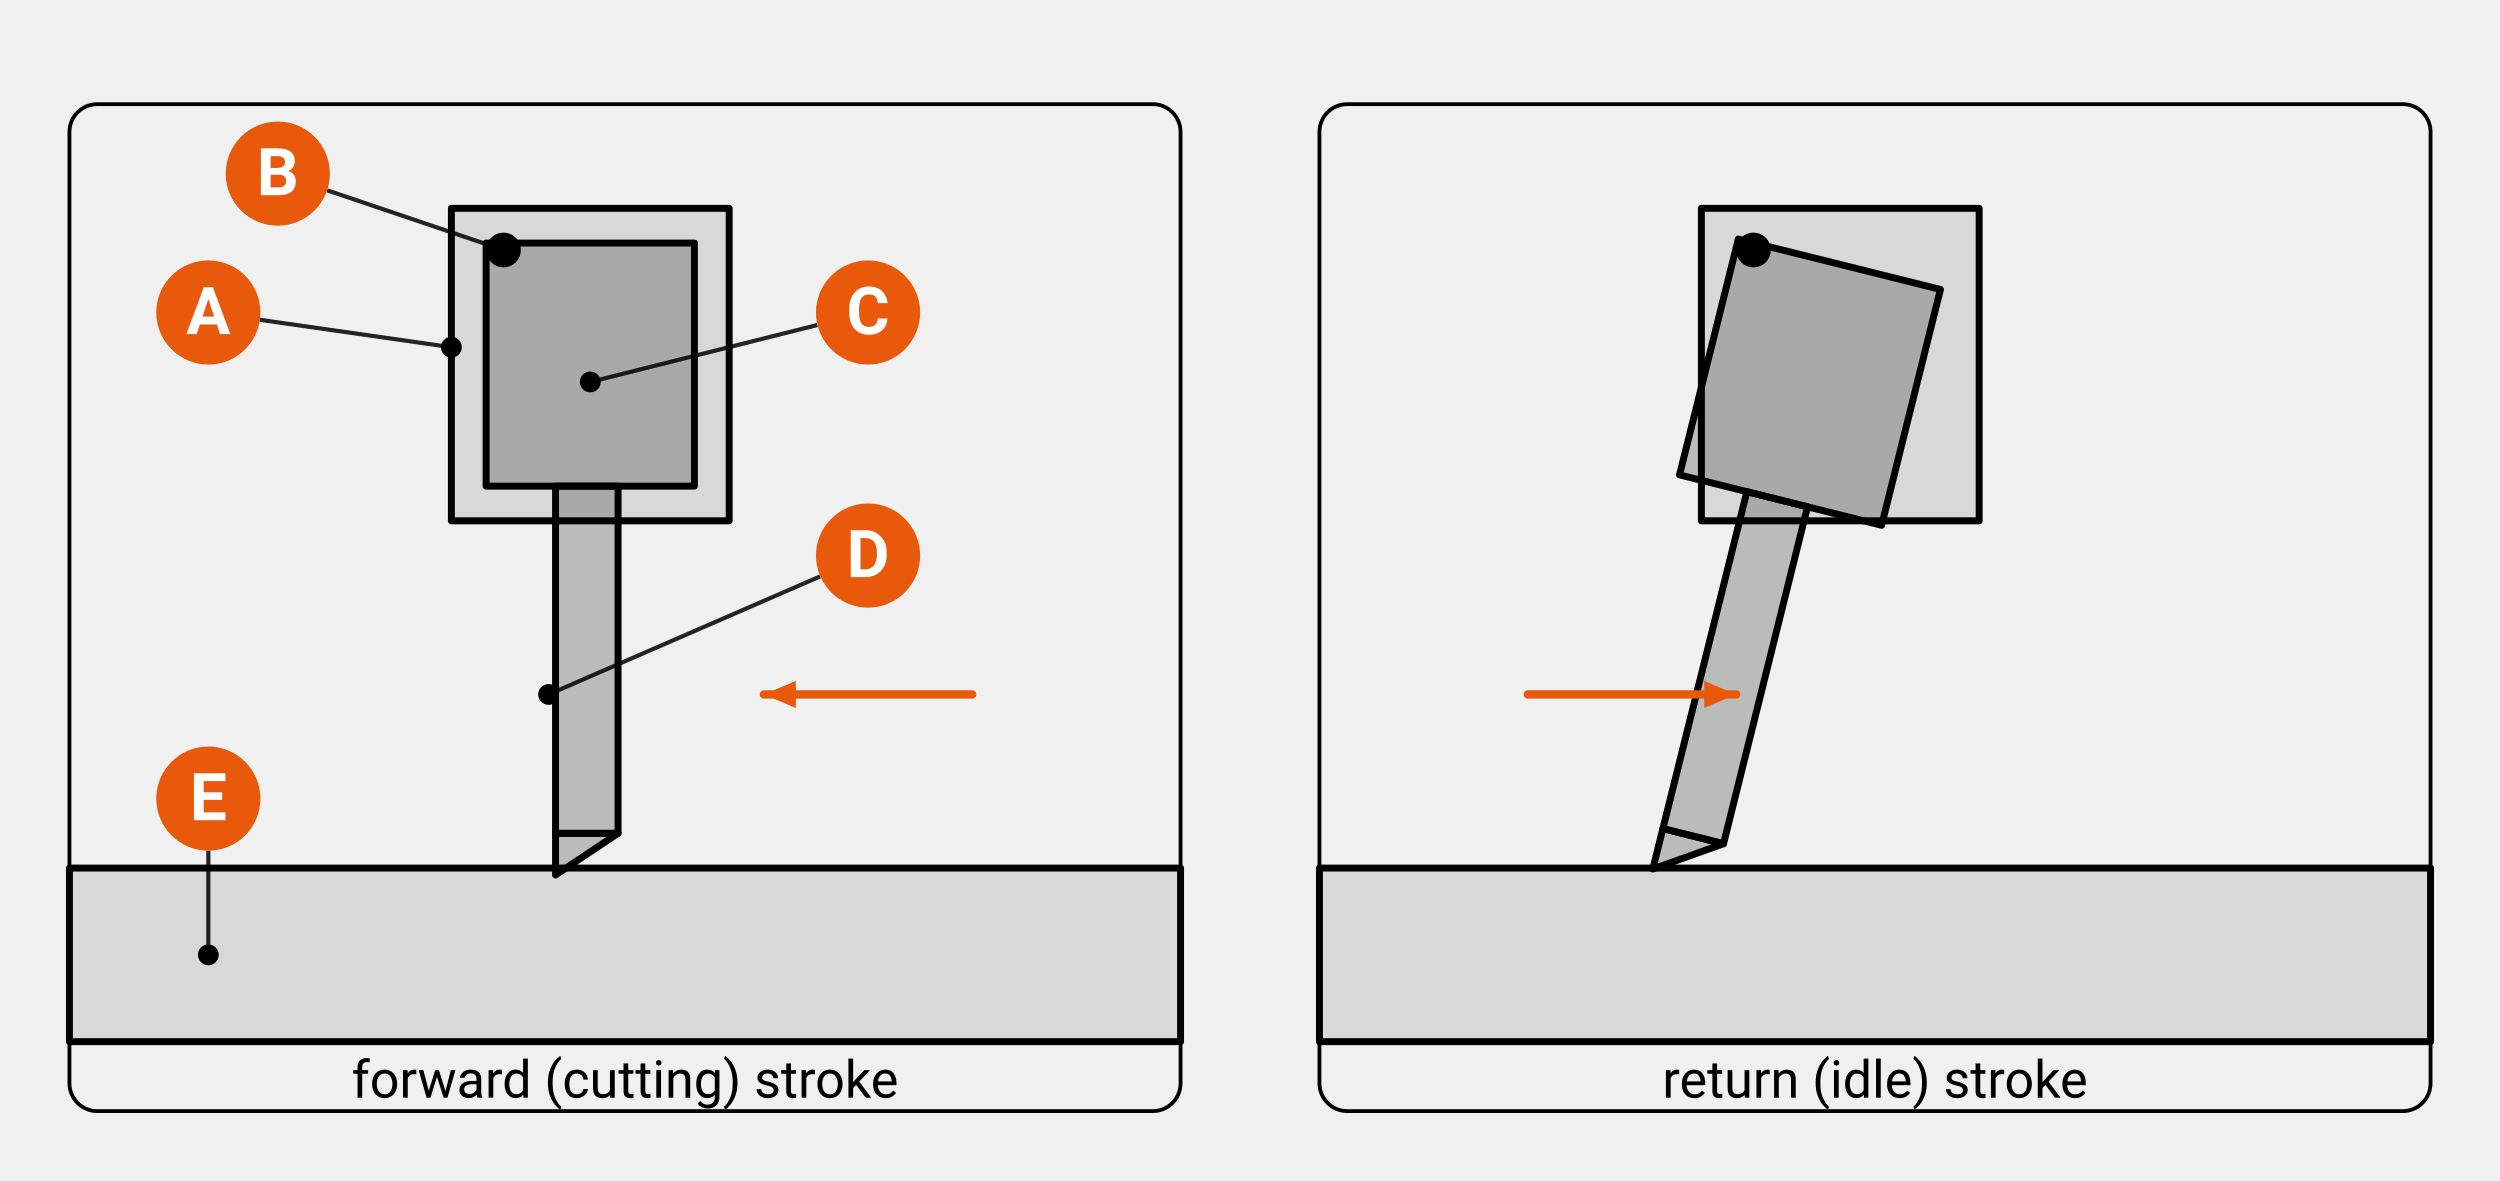
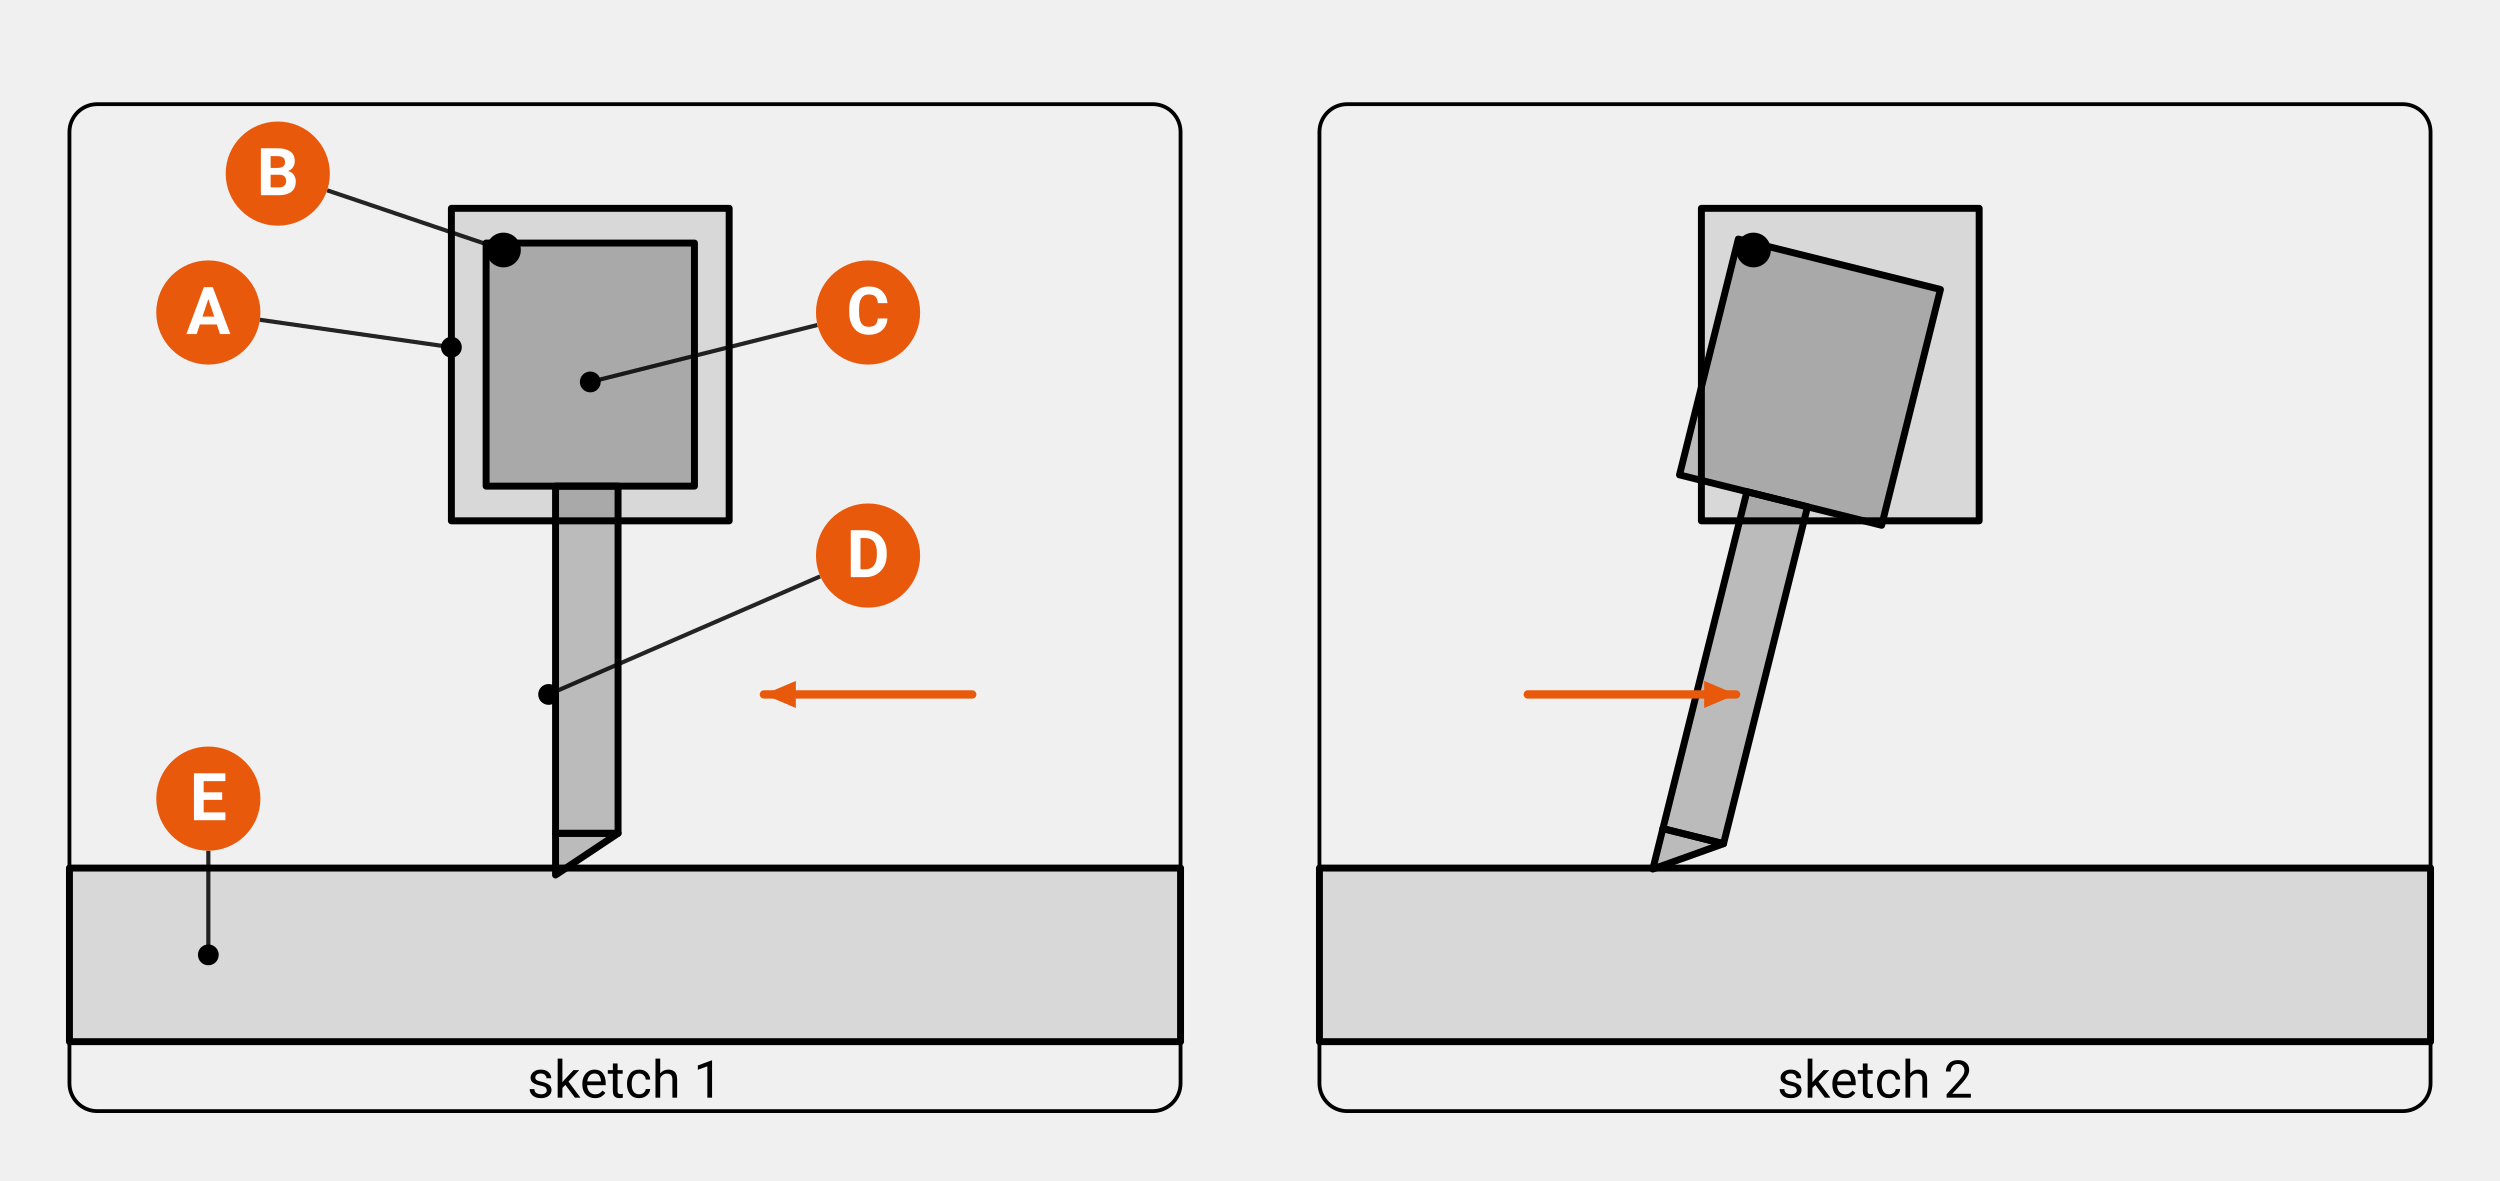
<svg xmlns="http://www.w3.org/2000/svg" viewBox="0 0 720 340" role="img" aria-label="Figure">
  <style>.s{fill:none;stroke:currentColor;stroke-width:2;stroke-linejoin:round;stroke-linecap:round}.thin{fill:none;stroke:currentColor;stroke-width:1.1}.lead{fill:none;stroke:currentColor;stroke-width:1.2;opacity:.85}.f{fill:currentColor;fill-opacity:.10;stroke:currentColor;stroke-width:2;stroke-linejoin:round}.f2{fill:currentColor;fill-opacity:.22;stroke:currentColor;stroke-width:2;stroke-linejoin:round}.k{fill:currentColor;stroke:none}.d{fill:none;stroke:currentColor;stroke-width:1.5;stroke-dasharray:6 4}.cl{fill:none;stroke:currentColor;stroke-width:1;stroke-dasharray:14 4 3 4;opacity:.7}.acc{fill:none;stroke:#e8590c;stroke-width:2.4;stroke-linecap:round}.accf{fill:#e8590c;stroke:none}.acct{fill:#e8590c;stroke:none}.tx{fill:currentColor;font-family:system-ui,-apple-system,"Segoe UI",Roboto,Arial,sans-serif}text{font-family:system-ui,-apple-system,"Segoe UI",Roboto,Arial,sans-serif}</style>
  <rect class="thin" x="20.0" y="30.0" width="320.0" height="290.0" rx="8" />
  <rect class="f" x="130.0" y="60.0" width="80.0" height="90.0" rx="0" />
  <circle class="k" cx="145.0" cy="72.0" r="5.0" />
  <rect class="f" x="20.0" y="250.0" width="320.0" height="50.0" rx="0" />
-   <text class="tx" x="180.0" y="312.0" font-size="15" text-anchor="middle" font-weight="normal" dominant-baseline="middle">forward (cutting) stroke</text>
+   <text class="tx" x="180.0" y="312.0" font-size="15" text-anchor="middle" font-weight="normal" dominant-baseline="middle">sketch 1</text>
  <rect class="f2" x="140.0" y="70.0" width="60.0" height="70.0" rx="0" />
  <rect class="f2" x="160.0" y="140.0" width="18.0" height="100.0" rx="0" />
  <polygon class="f2" points="160.0,240.0 178.0,240.0 160.0,252.0" />
  <line class="acc" x1="280.0" y1="200.0" x2="220.0" y2="200.0" />
  <polygon class="accf" points="220.0,200.0 229.2,196.1 229.2,203.9" />
  <rect class="thin" x="380.0" y="30.0" width="320.0" height="290.0" rx="8" />
  <rect class="f" x="490.0" y="60.0" width="80.0" height="90.0" rx="0" />
  <circle class="k" cx="505.0" cy="72.0" r="5.0" />
  <rect class="f" x="380.0" y="250.0" width="320.0" height="50.0" rx="0" />
-   <text class="tx" x="540.0" y="312.0" font-size="15" text-anchor="middle" font-weight="normal" dominant-baseline="middle">return (idle) stroke</text>
+   <text class="tx" x="540.0" y="312.0" font-size="15" text-anchor="middle" font-weight="normal" dominant-baseline="middle">sketch 2</text>
  <g transform="rotate(14 505 72)">
    <rect class="f2" x="500.0" y="70.0" width="60.0" height="70.0" rx="0" />
    <rect class="f2" x="520.0" y="140.0" width="18.0" height="100.0" rx="0" />
    <polygon class="f2" points="520.0,240.0 538.0,240.0 520.0,252.0" />
  </g>
  <line class="acc" x1="440.0" y1="200.0" x2="500.0" y2="200.0" />
  <polygon class="accf" points="500.0,200.0 490.8,203.9 490.8,196.1" />
  <line class="lead" x1="130.0" y1="100.0" x2="74.8" y2="92.1" />
  <circle class="k" cx="130.0" cy="100.0" r="3" />
  <circle cx="60.0" cy="90.0" r="15" fill="#e8590c" />
  <text x="60.0" y="91.0" font-size="19" font-weight="700" text-anchor="middle" dominant-baseline="middle" fill="#ffffff">A</text>
  <line class="lead" x1="145.0" y1="72.0" x2="94.2" y2="54.8" />
  <circle class="k" cx="145.0" cy="72.0" r="3" />
  <circle cx="80.0" cy="50.0" r="15" fill="#e8590c" />
  <text x="80.0" y="51.0" font-size="19" font-weight="700" text-anchor="middle" dominant-baseline="middle" fill="#ffffff">B</text>
  <line class="lead" x1="170.0" y1="110.0" x2="235.4" y2="93.6" />
  <circle class="k" cx="170.0" cy="110.0" r="3" />
  <circle cx="250.0" cy="90.0" r="15" fill="#e8590c" />
  <text x="250.0" y="91.0" font-size="19" font-weight="700" text-anchor="middle" dominant-baseline="middle" fill="#ffffff">C</text>
  <line class="lead" x1="158.0" y1="200.0" x2="236.2" y2="166.0" />
  <circle class="k" cx="158.0" cy="200.0" r="3" />
  <circle cx="250.0" cy="160.0" r="15" fill="#e8590c" />
  <text x="250.0" y="161.0" font-size="19" font-weight="700" text-anchor="middle" dominant-baseline="middle" fill="#ffffff">D</text>
  <line class="lead" x1="60.0" y1="275.0" x2="60.0" y2="245.0" />
  <circle class="k" cx="60.0" cy="275.0" r="3" />
  <circle cx="60.0" cy="230.0" r="15" fill="#e8590c" />
  <text x="60.0" y="231.0" font-size="19" font-weight="700" text-anchor="middle" dominant-baseline="middle" fill="#ffffff">E</text>
</svg>
